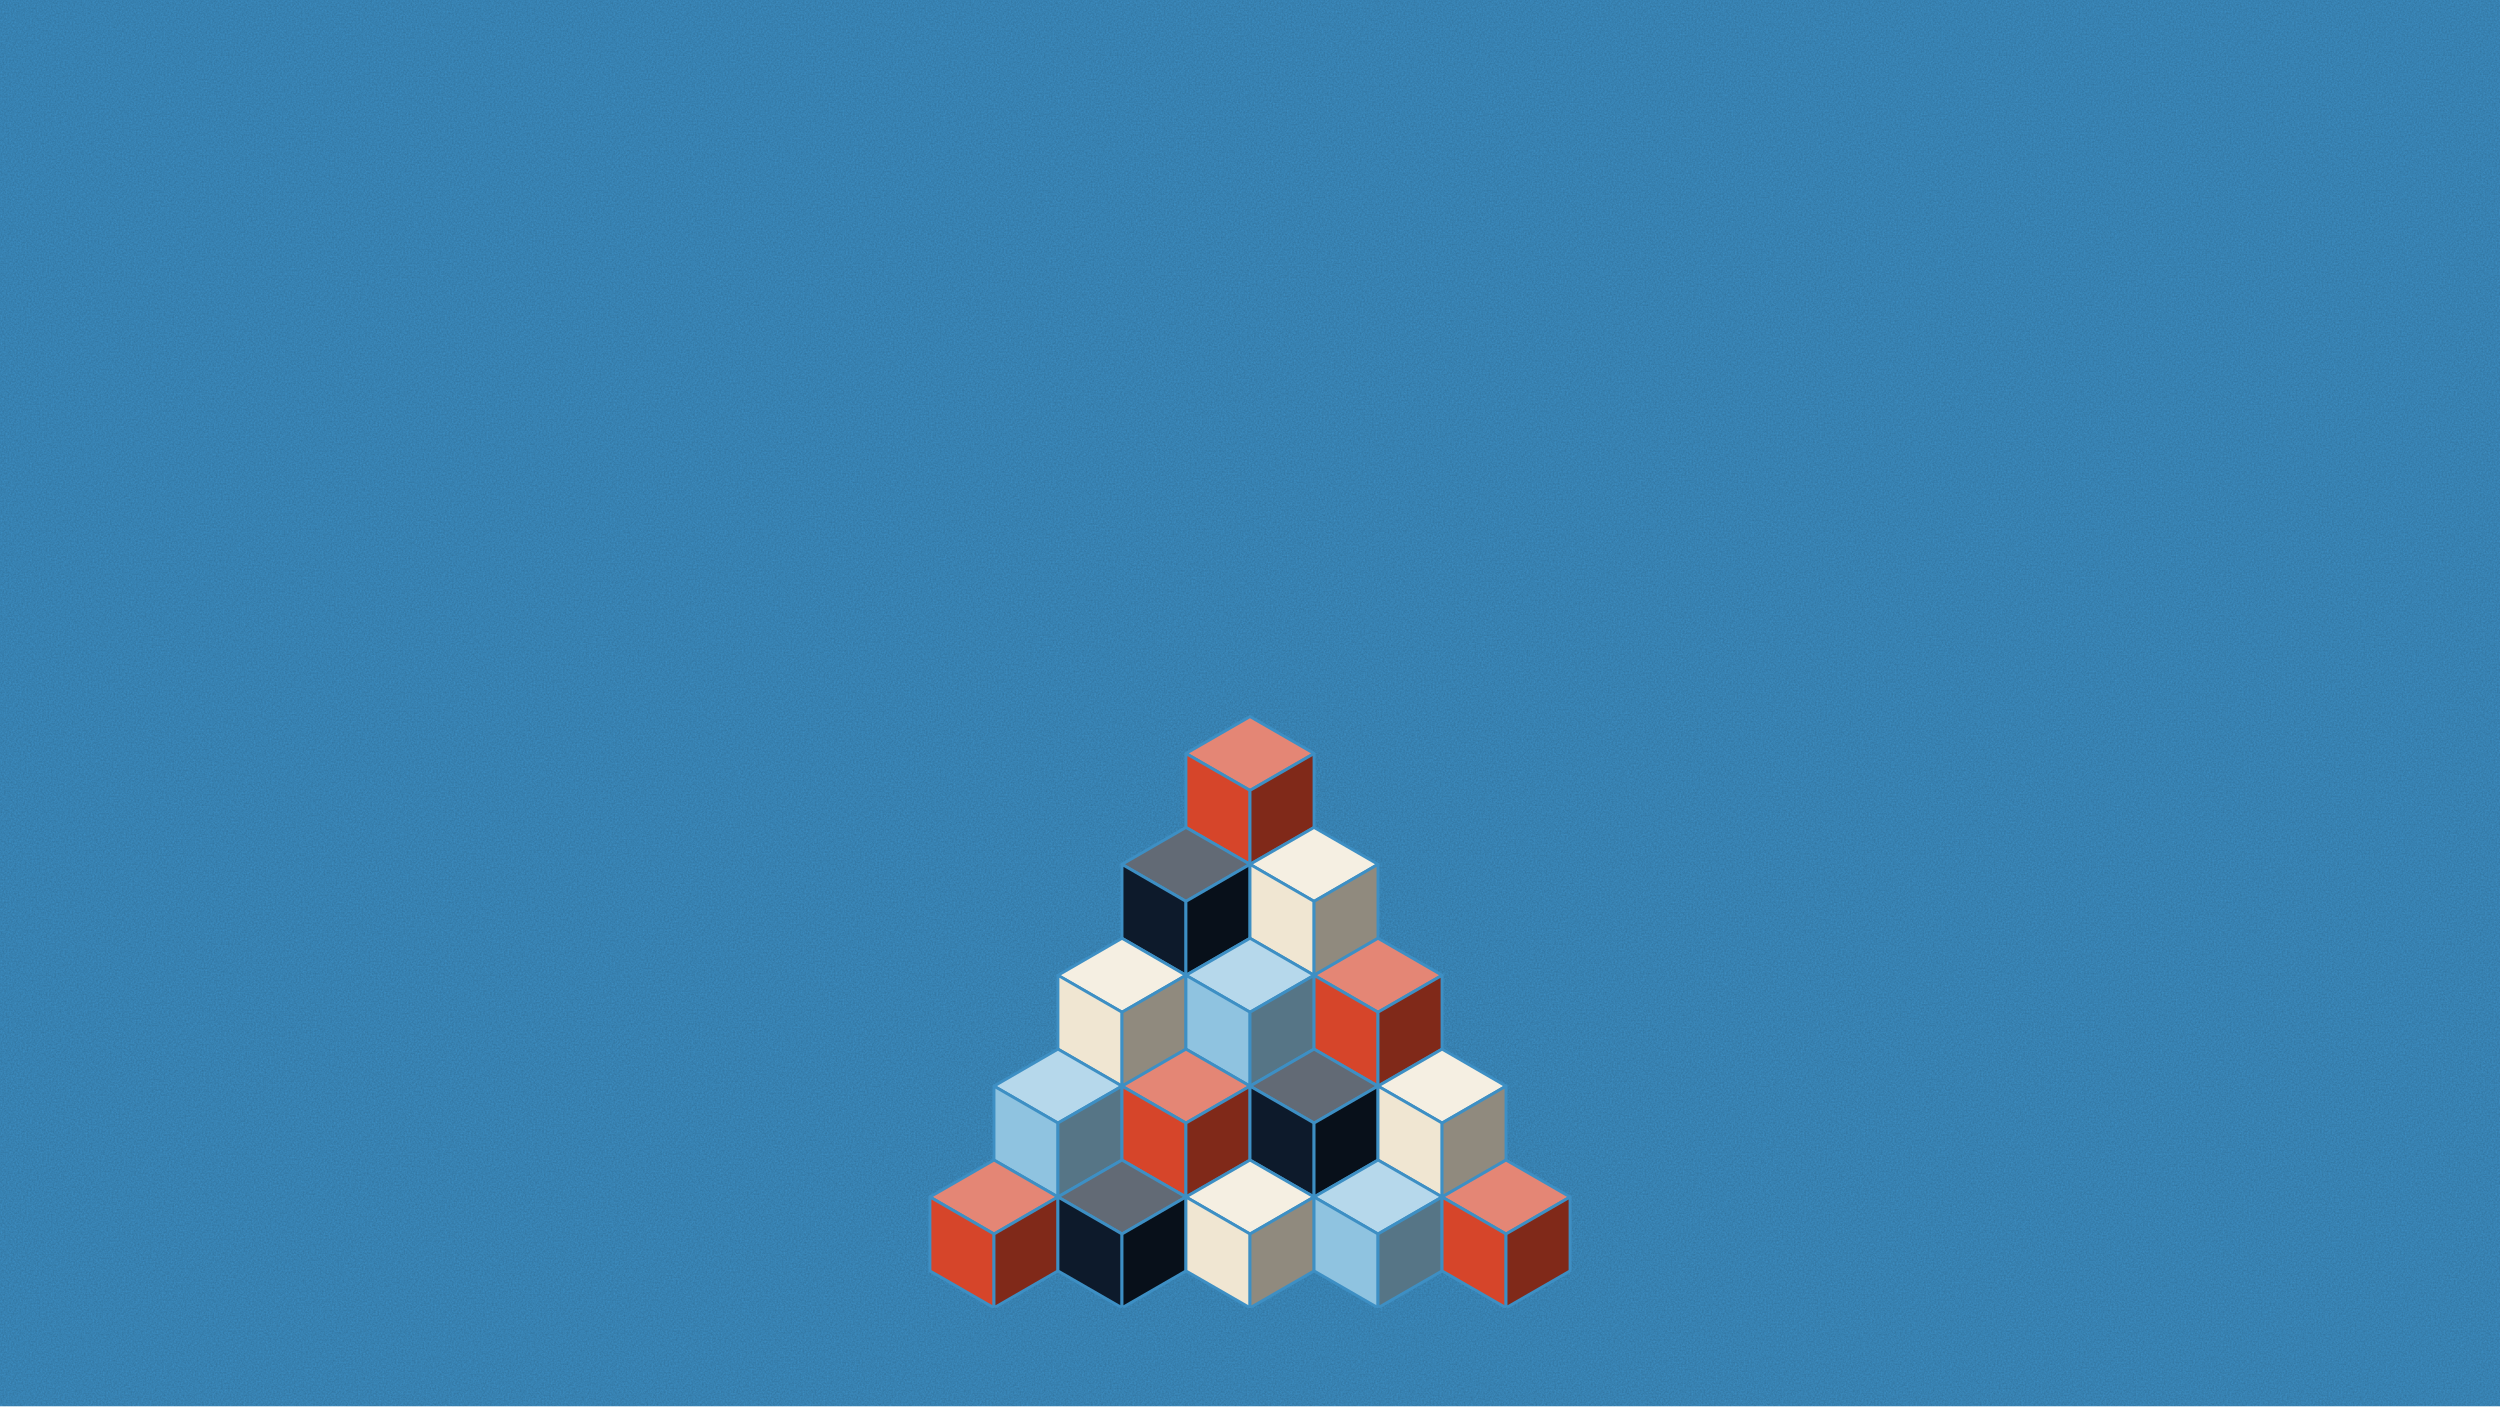
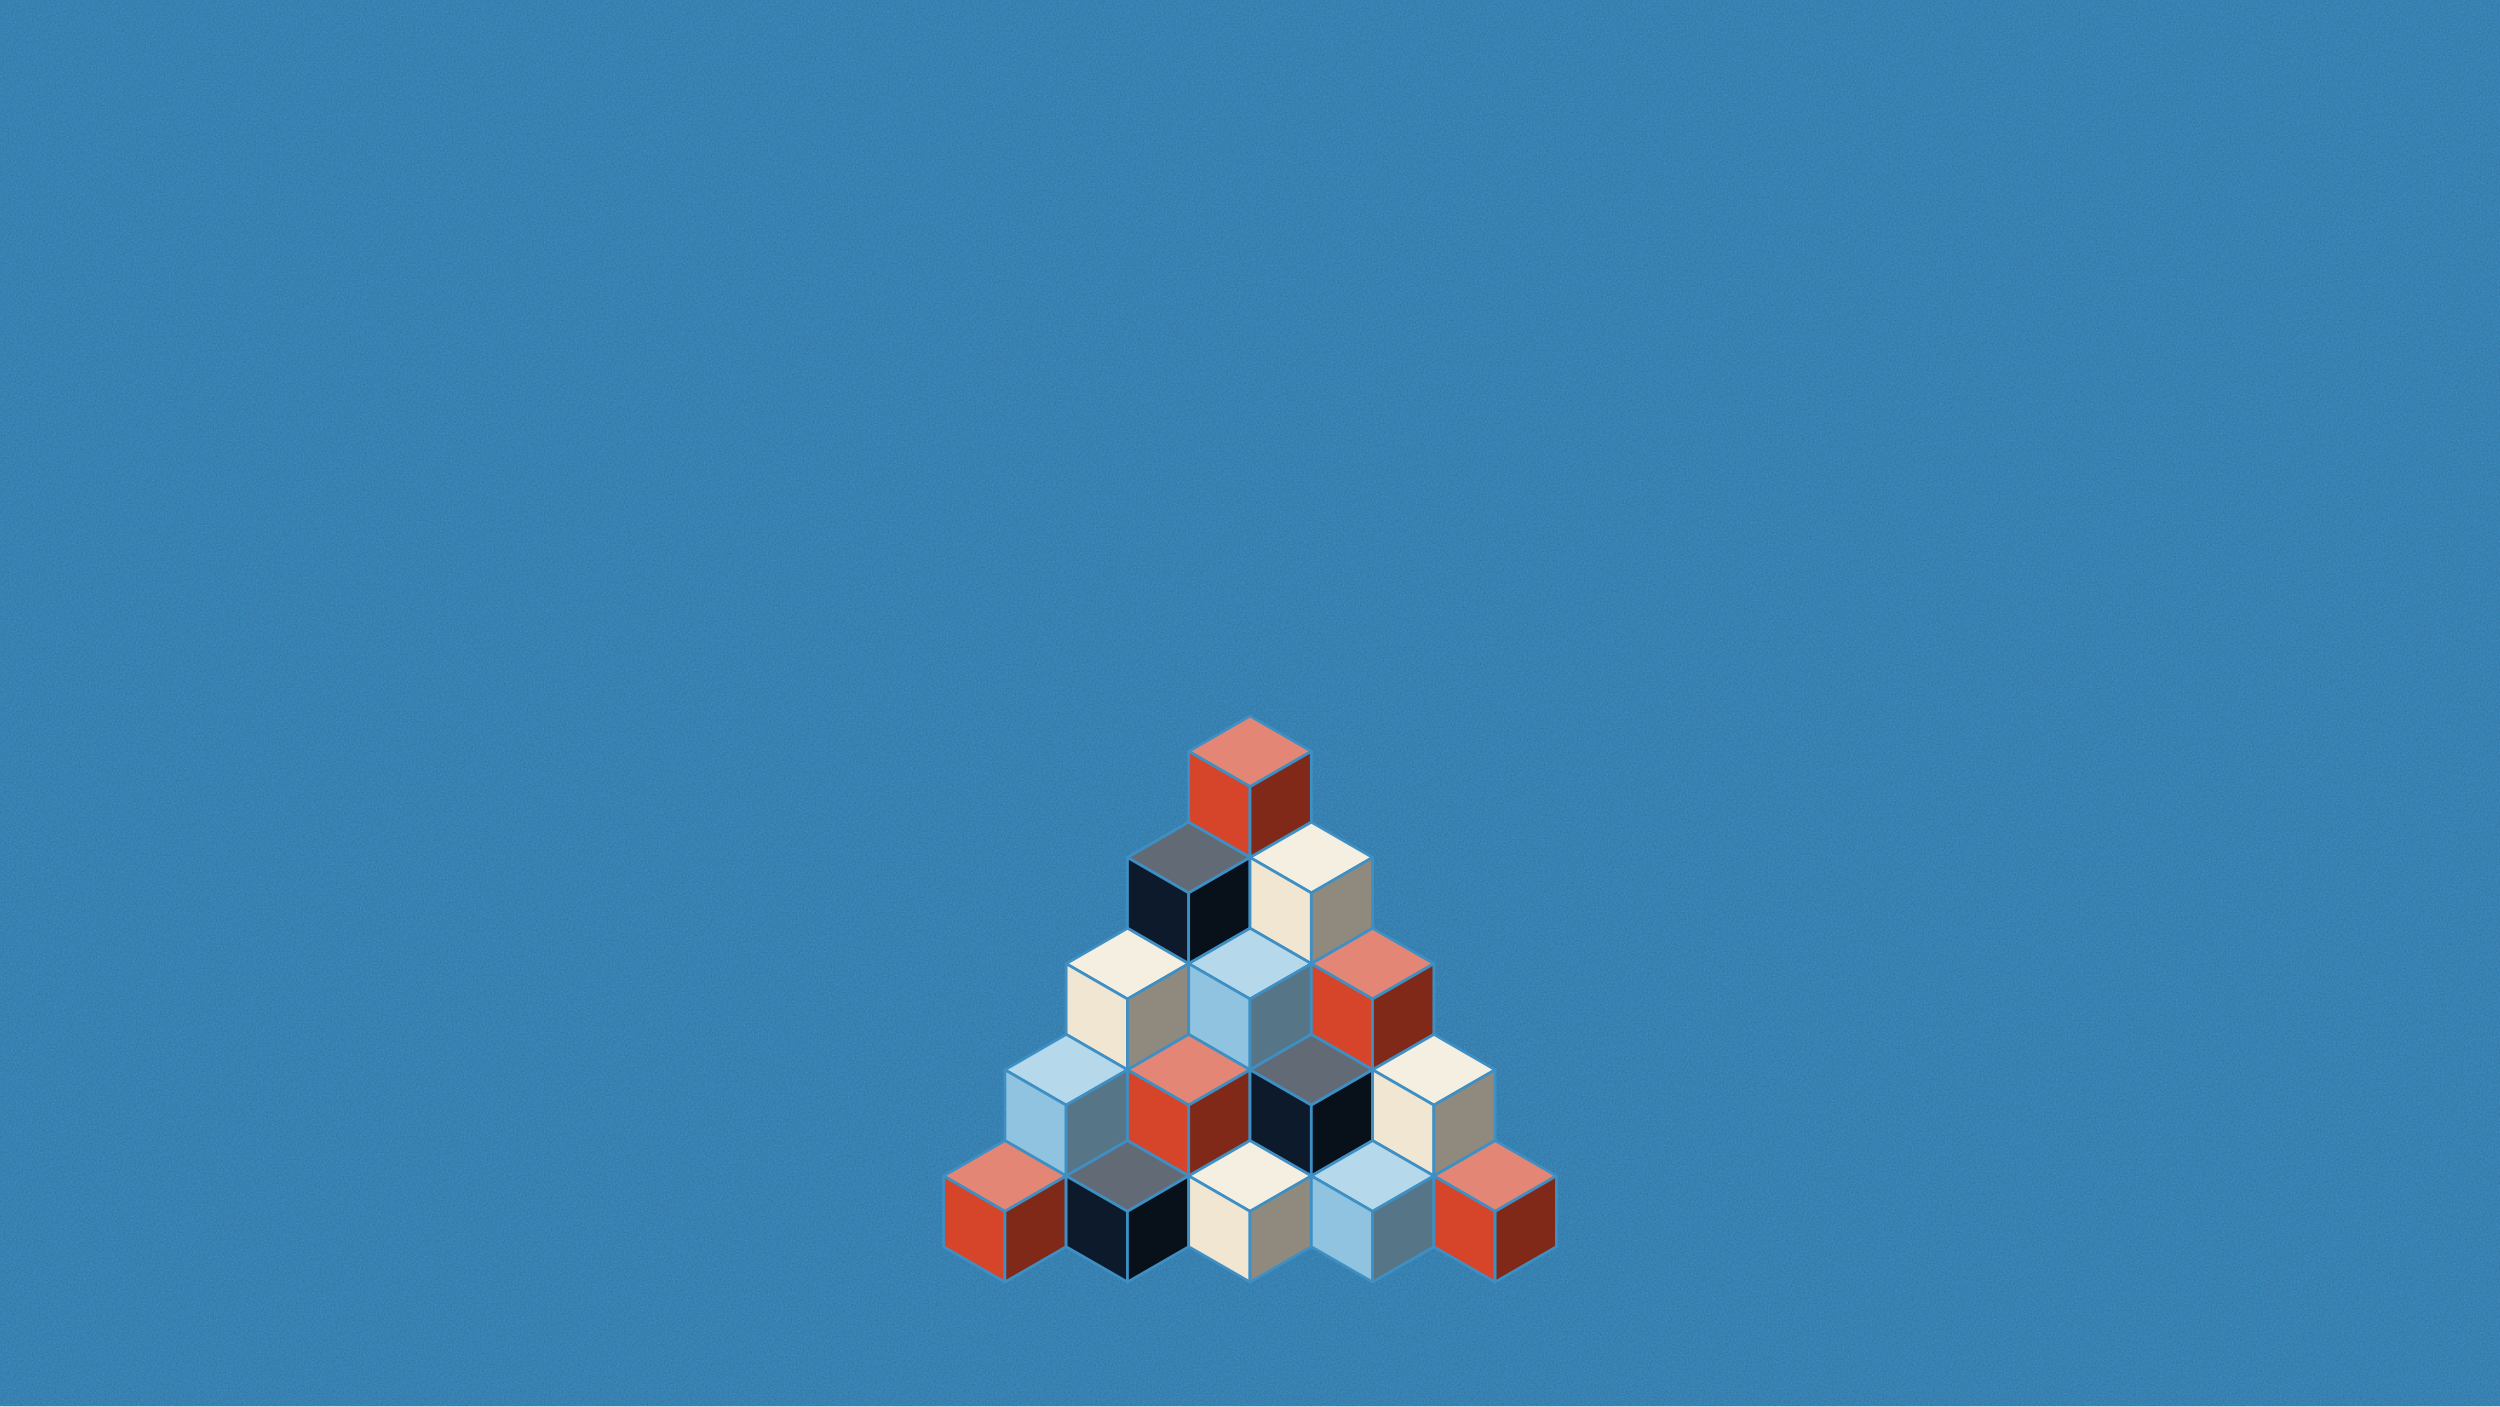
<svg xmlns="http://www.w3.org/2000/svg" viewBox="0 0 1600 900">
  <svg width="1600" height="900" viewBox="0 0 1600 900" preserveAspectRatio="xMidYMax slice">
    <defs>
      <filter id="f-grana">
        <feTurbulence type="fractalNoise" baseFrequency=".9" numOctaves="2" />
        <feColorMatrix values="0 0 0 0 0 0 0 0 0 0 0 0 0 0 0 0 0 0 .55 0" />
      </filter>
    </defs>
    <rect width="1600" height="900" fill="#3d8fc4" />
    <rect width="1600" height="900" filter="url(#f-grana)" opacity=".35" />
  </svg>
-   <svg x="96" y="450" width="1408" height="387" viewBox="502.7 345.5 594.6 539" preserveAspectRatio="xMidYMin meet" overflow="hidden">
+   <svg x="96" y="450" width="1408" height="387" viewBox="502.7 345.5 594.6 563.0" preserveAspectRatio="xMidYMin meet" overflow="hidden">
    <defs>
      <filter id="s-grana">
        <feTurbulence type="fractalNoise" baseFrequency=".9" numOctaves="2" />
        <feColorMatrix values="0 0 0 0 0 0 0 0 0 0 0 0 0 0 0 0 0 0 .55 0" />
      </filter>
    </defs>
    <svg x="0" y="342" width="1600" height="558" viewBox="0 0 1600 558" overflow="hidden">
      <polygon points="800.0,15.5 857.1,48.4 800.0,81.3 742.9,48.4" fill="#e48675" stroke="#3d8fc4" stroke-width="2.6" stroke-linejoin="round" />
      <polygon points="742.9,48.4 800.0,81.3 800.0,147.2 742.9,114.3" fill="#d6452a" stroke="#3d8fc4" stroke-width="2.6" stroke-linejoin="round" />
      <polygon points="800.0,81.3 857.1,48.4 857.1,114.3 800.0,147.2" fill="#802919" stroke="#3d8fc4" stroke-width="2.6" stroke-linejoin="round" />
      <polygon points="742.9,114.3 800.0,147.2 742.9,180.2 685.9,147.2" fill="#626a75" stroke="#3d8fc4" stroke-width="2.6" stroke-linejoin="round" />
      <polygon points="685.9,147.2 742.9,180.2 742.9,246.1 685.9,213.1" fill="#0d1a2b" stroke="#3d8fc4" stroke-width="2.6" stroke-linejoin="round" />
      <polygon points="742.9,180.2 800.0,147.2 800.0,213.1 742.9,246.1" fill="#08101a" stroke="#3d8fc4" stroke-width="2.6" stroke-linejoin="round" />
      <polygon points="857.1,114.3 914.1,147.2 857.1,180.2 800.0,147.2" fill="#f5efe2" stroke="#3d8fc4" stroke-width="2.6" stroke-linejoin="round" />
      <polygon points="800.0,147.2 857.1,180.2 857.1,246.1 800.0,213.1" fill="#f0e6d2" stroke="#3d8fc4" stroke-width="2.6" stroke-linejoin="round" />
      <polygon points="857.1,180.2 914.1,147.2 914.1,213.1 857.1,246.1" fill="#908a7e" stroke="#3d8fc4" stroke-width="2.6" stroke-linejoin="round" />
      <polygon points="685.9,213.1 742.9,246.1 685.9,279.0 628.8,246.1" fill="#f5efe2" stroke="#3d8fc4" stroke-width="2.6" stroke-linejoin="round" />
      <polygon points="628.8,246.1 685.9,279.0 685.9,344.9 628.8,311.9" fill="#f0e6d2" stroke="#3d8fc4" stroke-width="2.6" stroke-linejoin="round" />
      <polygon points="685.9,279.0 742.9,246.1 742.9,311.9 685.9,344.9" fill="#908a7e" stroke="#3d8fc4" stroke-width="2.6" stroke-linejoin="round" />
      <polygon points="800.0,213.1 857.1,246.1 800.0,279.0 742.9,246.1" fill="#b6d8eb" stroke="#3d8fc4" stroke-width="2.6" stroke-linejoin="round" />
      <polygon points="742.9,246.1 800.0,279.0 800.0,344.9 742.9,311.9" fill="#8fc3e0" stroke="#3d8fc4" stroke-width="2.6" stroke-linejoin="round" />
      <polygon points="800.0,279.0 857.1,246.1 857.1,311.9 800.0,344.9" fill="#567586" stroke="#3d8fc4" stroke-width="2.6" stroke-linejoin="round" />
      <polygon points="914.1,213.1 971.2,246.1 914.1,279.0 857.1,246.1" fill="#e48675" stroke="#3d8fc4" stroke-width="2.6" stroke-linejoin="round" />
      <polygon points="857.1,246.1 914.1,279.0 914.1,344.9 857.1,311.9" fill="#d6452a" stroke="#3d8fc4" stroke-width="2.6" stroke-linejoin="round" />
      <polygon points="914.1,279.0 971.2,246.1 971.2,311.9 914.1,344.9" fill="#802919" stroke="#3d8fc4" stroke-width="2.6" stroke-linejoin="round" />
      <polygon points="628.8,311.9 685.9,344.9 628.8,377.8 571.8,344.9" fill="#b6d8eb" stroke="#3d8fc4" stroke-width="2.6" stroke-linejoin="round" />
      <polygon points="571.8,344.9 628.8,377.8 628.8,443.7 571.8,410.8" fill="#8fc3e0" stroke="#3d8fc4" stroke-width="2.6" stroke-linejoin="round" />
      <polygon points="628.8,377.8 685.9,344.9 685.9,410.8 628.8,443.7" fill="#567586" stroke="#3d8fc4" stroke-width="2.6" stroke-linejoin="round" />
      <polygon points="742.9,311.9 800.0,344.9 742.9,377.8 685.9,344.9" fill="#e48675" stroke="#3d8fc4" stroke-width="2.6" stroke-linejoin="round" />
      <polygon points="685.9,344.9 742.9,377.8 742.9,443.7 685.9,410.8" fill="#d6452a" stroke="#3d8fc4" stroke-width="2.6" stroke-linejoin="round" />
      <polygon points="742.9,377.8 800.0,344.9 800.0,410.8 742.9,443.7" fill="#802919" stroke="#3d8fc4" stroke-width="2.6" stroke-linejoin="round" />
      <polygon points="857.1,311.9 914.1,344.9 857.1,377.8 800.0,344.9" fill="#626a75" stroke="#3d8fc4" stroke-width="2.6" stroke-linejoin="round" />
      <polygon points="800.0,344.9 857.1,377.8 857.1,443.7 800.0,410.8" fill="#0d1a2b" stroke="#3d8fc4" stroke-width="2.6" stroke-linejoin="round" />
      <polygon points="857.1,377.8 914.1,344.9 914.1,410.8 857.1,443.7" fill="#08101a" stroke="#3d8fc4" stroke-width="2.6" stroke-linejoin="round" />
      <polygon points="971.2,311.9 1028.2,344.9 971.2,377.8 914.1,344.9" fill="#f5efe2" stroke="#3d8fc4" stroke-width="2.6" stroke-linejoin="round" />
      <polygon points="914.1,344.9 971.2,377.8 971.2,443.7 914.1,410.8" fill="#f0e6d2" stroke="#3d8fc4" stroke-width="2.6" stroke-linejoin="round" />
      <polygon points="971.2,377.8 1028.2,344.9 1028.2,410.8 971.2,443.7" fill="#908a7e" stroke="#3d8fc4" stroke-width="2.6" stroke-linejoin="round" />
      <polygon points="571.8,410.8 628.8,443.7 571.8,476.7 514.7,443.7" fill="#e48675" stroke="#3d8fc4" stroke-width="2.6" stroke-linejoin="round" />
      <polygon points="514.7,443.7 571.8,476.7 571.8,542.5 514.7,509.6" fill="#d6452a" stroke="#3d8fc4" stroke-width="2.6" stroke-linejoin="round" />
      <polygon points="571.8,476.7 628.8,443.7 628.8,509.6 571.8,542.5" fill="#802919" stroke="#3d8fc4" stroke-width="2.6" stroke-linejoin="round" />
      <polygon points="685.9,410.8 742.9,443.7 685.9,476.7 628.8,443.7" fill="#626a75" stroke="#3d8fc4" stroke-width="2.6" stroke-linejoin="round" />
      <polygon points="628.8,443.7 685.9,476.7 685.9,542.5 628.8,509.6" fill="#0d1a2b" stroke="#3d8fc4" stroke-width="2.6" stroke-linejoin="round" />
      <polygon points="685.9,476.7 742.9,443.7 742.9,509.6 685.9,542.5" fill="#08101a" stroke="#3d8fc4" stroke-width="2.6" stroke-linejoin="round" />
      <polygon points="800.0,410.8 857.1,443.7 800.0,476.7 742.9,443.7" fill="#f5efe2" stroke="#3d8fc4" stroke-width="2.6" stroke-linejoin="round" />
      <polygon points="742.9,443.7 800.0,476.7 800.0,542.5 742.9,509.6" fill="#f0e6d2" stroke="#3d8fc4" stroke-width="2.6" stroke-linejoin="round" />
      <polygon points="800.0,476.7 857.1,443.7 857.1,509.6 800.0,542.5" fill="#908a7e" stroke="#3d8fc4" stroke-width="2.6" stroke-linejoin="round" />
      <polygon points="914.1,410.8 971.2,443.7 914.1,476.7 857.1,443.7" fill="#b6d8eb" stroke="#3d8fc4" stroke-width="2.6" stroke-linejoin="round" />
      <polygon points="857.1,443.7 914.1,476.7 914.1,542.5 857.1,509.6" fill="#8fc3e0" stroke="#3d8fc4" stroke-width="2.6" stroke-linejoin="round" />
      <polygon points="914.1,476.7 971.2,443.7 971.2,509.6 914.1,542.5" fill="#567586" stroke="#3d8fc4" stroke-width="2.6" stroke-linejoin="round" />
      <polygon points="1028.2,410.8 1085.3,443.7 1028.2,476.7 971.2,443.7" fill="#e48675" stroke="#3d8fc4" stroke-width="2.6" stroke-linejoin="round" />
      <polygon points="971.2,443.7 1028.2,476.7 1028.2,542.5 971.2,509.6" fill="#d6452a" stroke="#3d8fc4" stroke-width="2.6" stroke-linejoin="round" />
      <polygon points="1028.2,476.7 1085.3,443.7 1085.3,509.6 1028.2,542.5" fill="#802919" stroke="#3d8fc4" stroke-width="2.6" stroke-linejoin="round" />
    </svg>
  </svg>
</svg>
